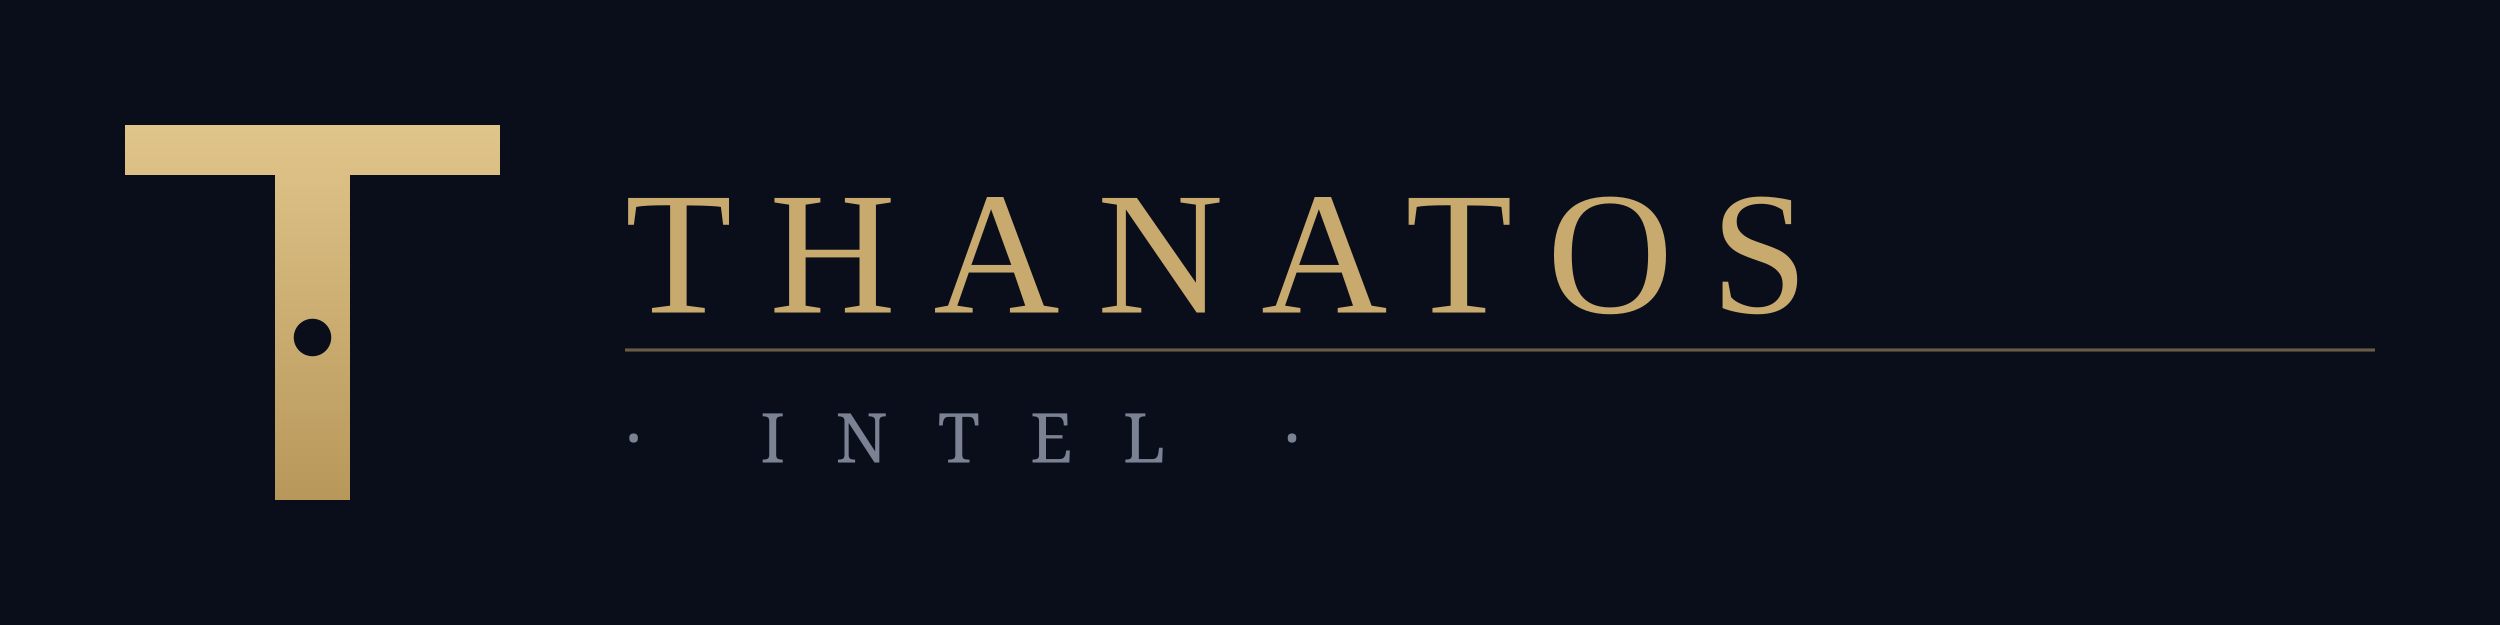
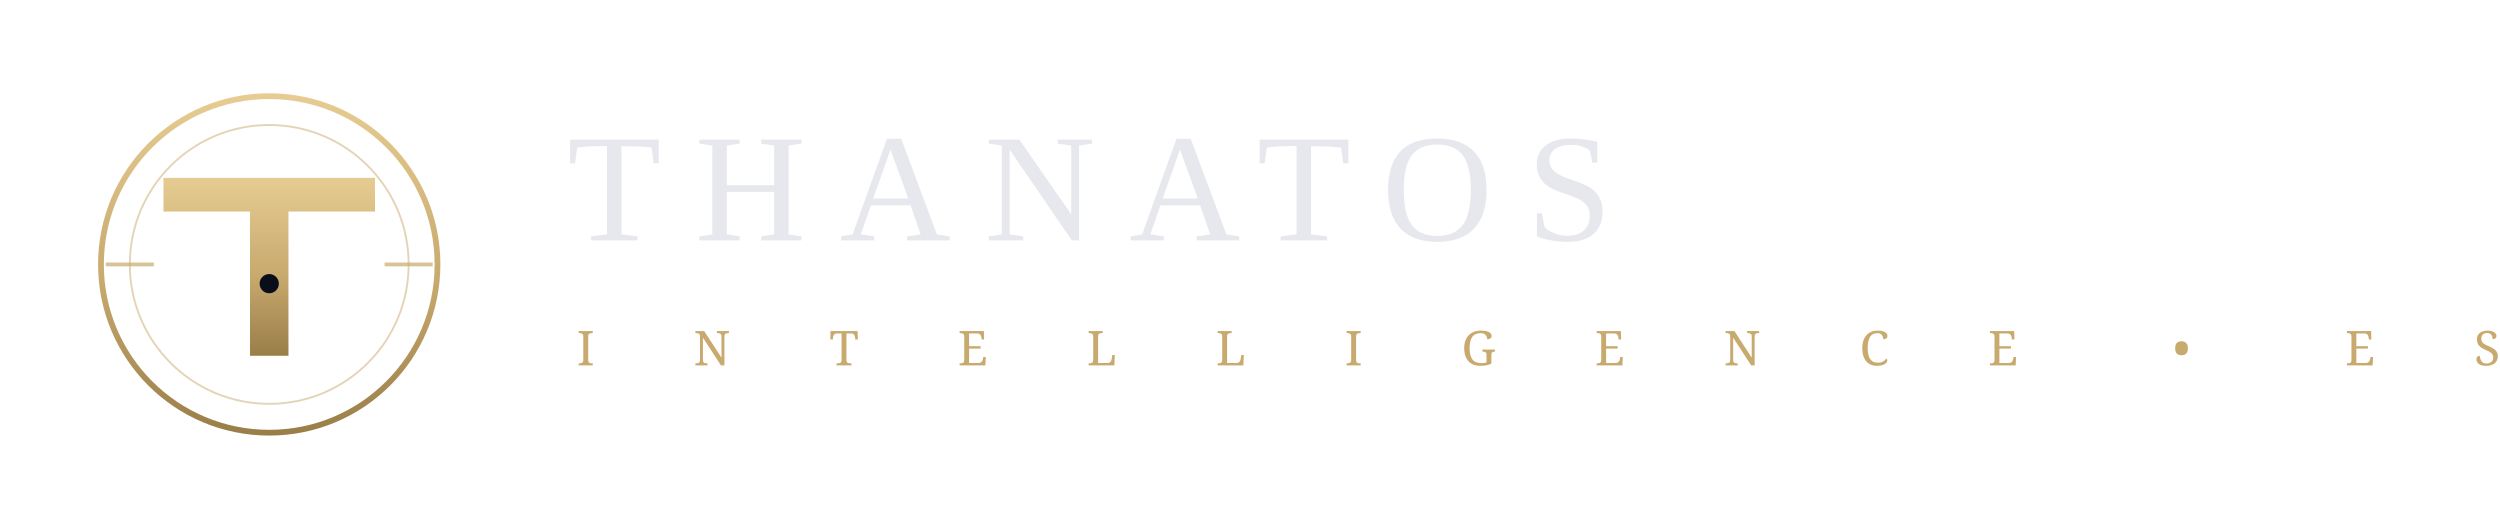
- <svg xmlns="http://www.w3.org/2000/svg" viewBox="0 0 400 100" width="400" height="100">
+ <svg xmlns="http://www.w3.org/2000/svg" viewBox="0 0 520 110" width="520" height="110">
  <defs>
    <linearGradient id="gold" x1="0" y1="0" x2="0" y2="1">
-       <stop offset="0%" stop-color="#E0C58A" />
-       <stop offset="100%" stop-color="#B8975A" />
+       <stop offset="0%" stop-color="#E6CC92" />
+       <stop offset="55%" stop-color="#C8A96E" />
+       <stop offset="100%" stop-color="#9A7E48" />
+     </linearGradient>
+     <linearGradient id="goldThin" x1="0" y1="0" x2="1" y2="0">
+       <stop offset="0%" stop-color="#C8A96E" stop-opacity="0" />
+       <stop offset="50%" stop-color="#C8A96E" stop-opacity=".85" />
+       <stop offset="100%" stop-color="#C8A96E" stop-opacity="0" />
    </linearGradient>
  </defs>
-   <rect width="400" height="100" fill="#0A0E1A" />
-   <g transform="translate(20,20)">
-     <path d="M0 0 L60 0 L60 8 L36 8 L36 60 L24 60 L24 8 L0 8 Z" fill="url(#gold)" />
-     <circle cx="30" cy="34" r="3" fill="#0A0E1A" />
+   <g transform="translate(20,18)">
+     <circle cx="36" cy="37" r="35" fill="none" stroke="url(#gold)" stroke-width="1.2" />
+     <circle cx="36" cy="37" r="29" fill="none" stroke="#C8A96E" stroke-width=".4" opacity=".5" />
+     <path d="M14 19 L58 19 L58 26 L40 26 L40 56 L32 56 L32 26 L14 26 Z" fill="url(#gold)" />
+     <circle cx="36" cy="41" r="2" fill="#0A0E1A" />
+     <line x1="12" y1="37" x2="2" y2="37" stroke="#C8A96E" stroke-width=".8" opacity=".7" />
+     <line x1="60" y1="37" x2="70" y2="37" stroke="#C8A96E" stroke-width=".8" opacity=".7" />
  </g>
-   <text x="100" y="50" font-family="Georgia, 'Times New Roman', serif" font-size="28" fill="#C8A96E" letter-spacing="6">THANATOS</text>
-   <text x="100" y="74" font-family="Georgia, serif" font-size="11" fill="#7A8294" letter-spacing="8">· INTEL ·</text>
-   <line x1="100" y1="56" x2="380" y2="56" stroke="#C8A96E" stroke-width="0.5" opacity="0.5" />
+   <g transform="translate(118,0)">
+     <text x="0" y="50" font-family="Georgia, 'Times New Roman', serif" font-size="32" fill="#E6E8EE" letter-spacing="7" font-weight="400">THANATOS</text>
+     <text x="2" y="76" font-family="Georgia, serif" font-size="10" fill="#C8A96E" letter-spacing="9" font-weight="400">I N T E L L I G E N C E  •  E S T . 2 0 2 6</text>
+     <line x1="0" y1="58" x2="380" y2="58" stroke="url(#goldThin)" stroke-width="1" />
+   </g>
</svg>
